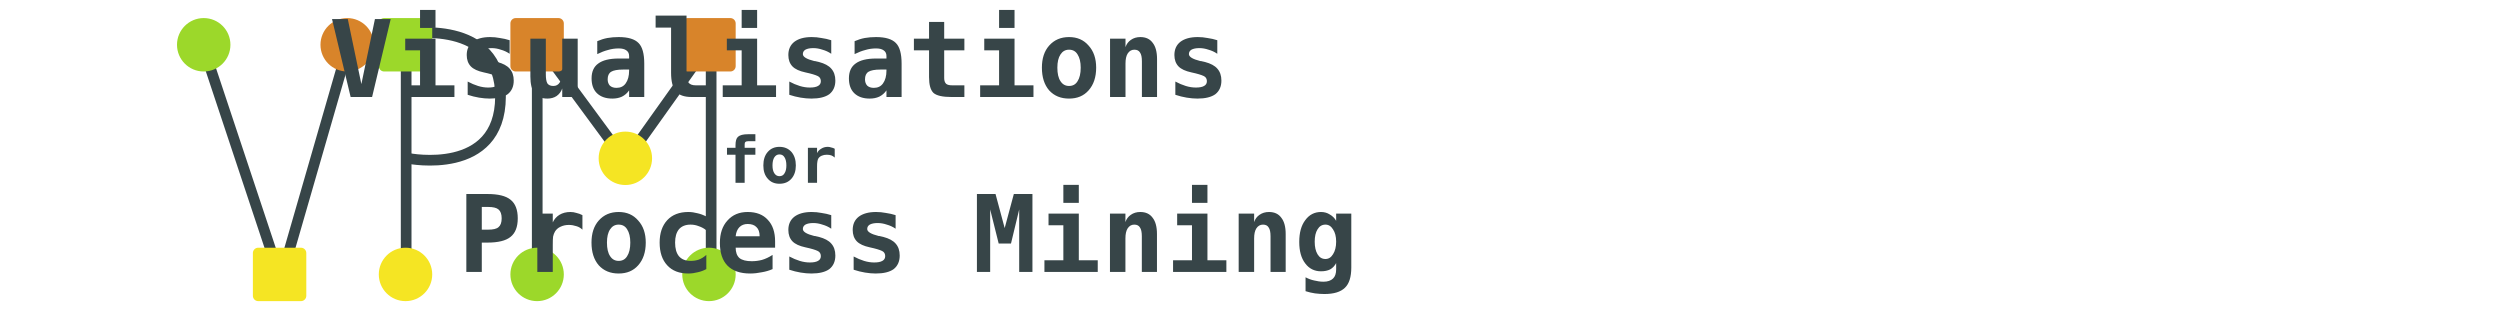
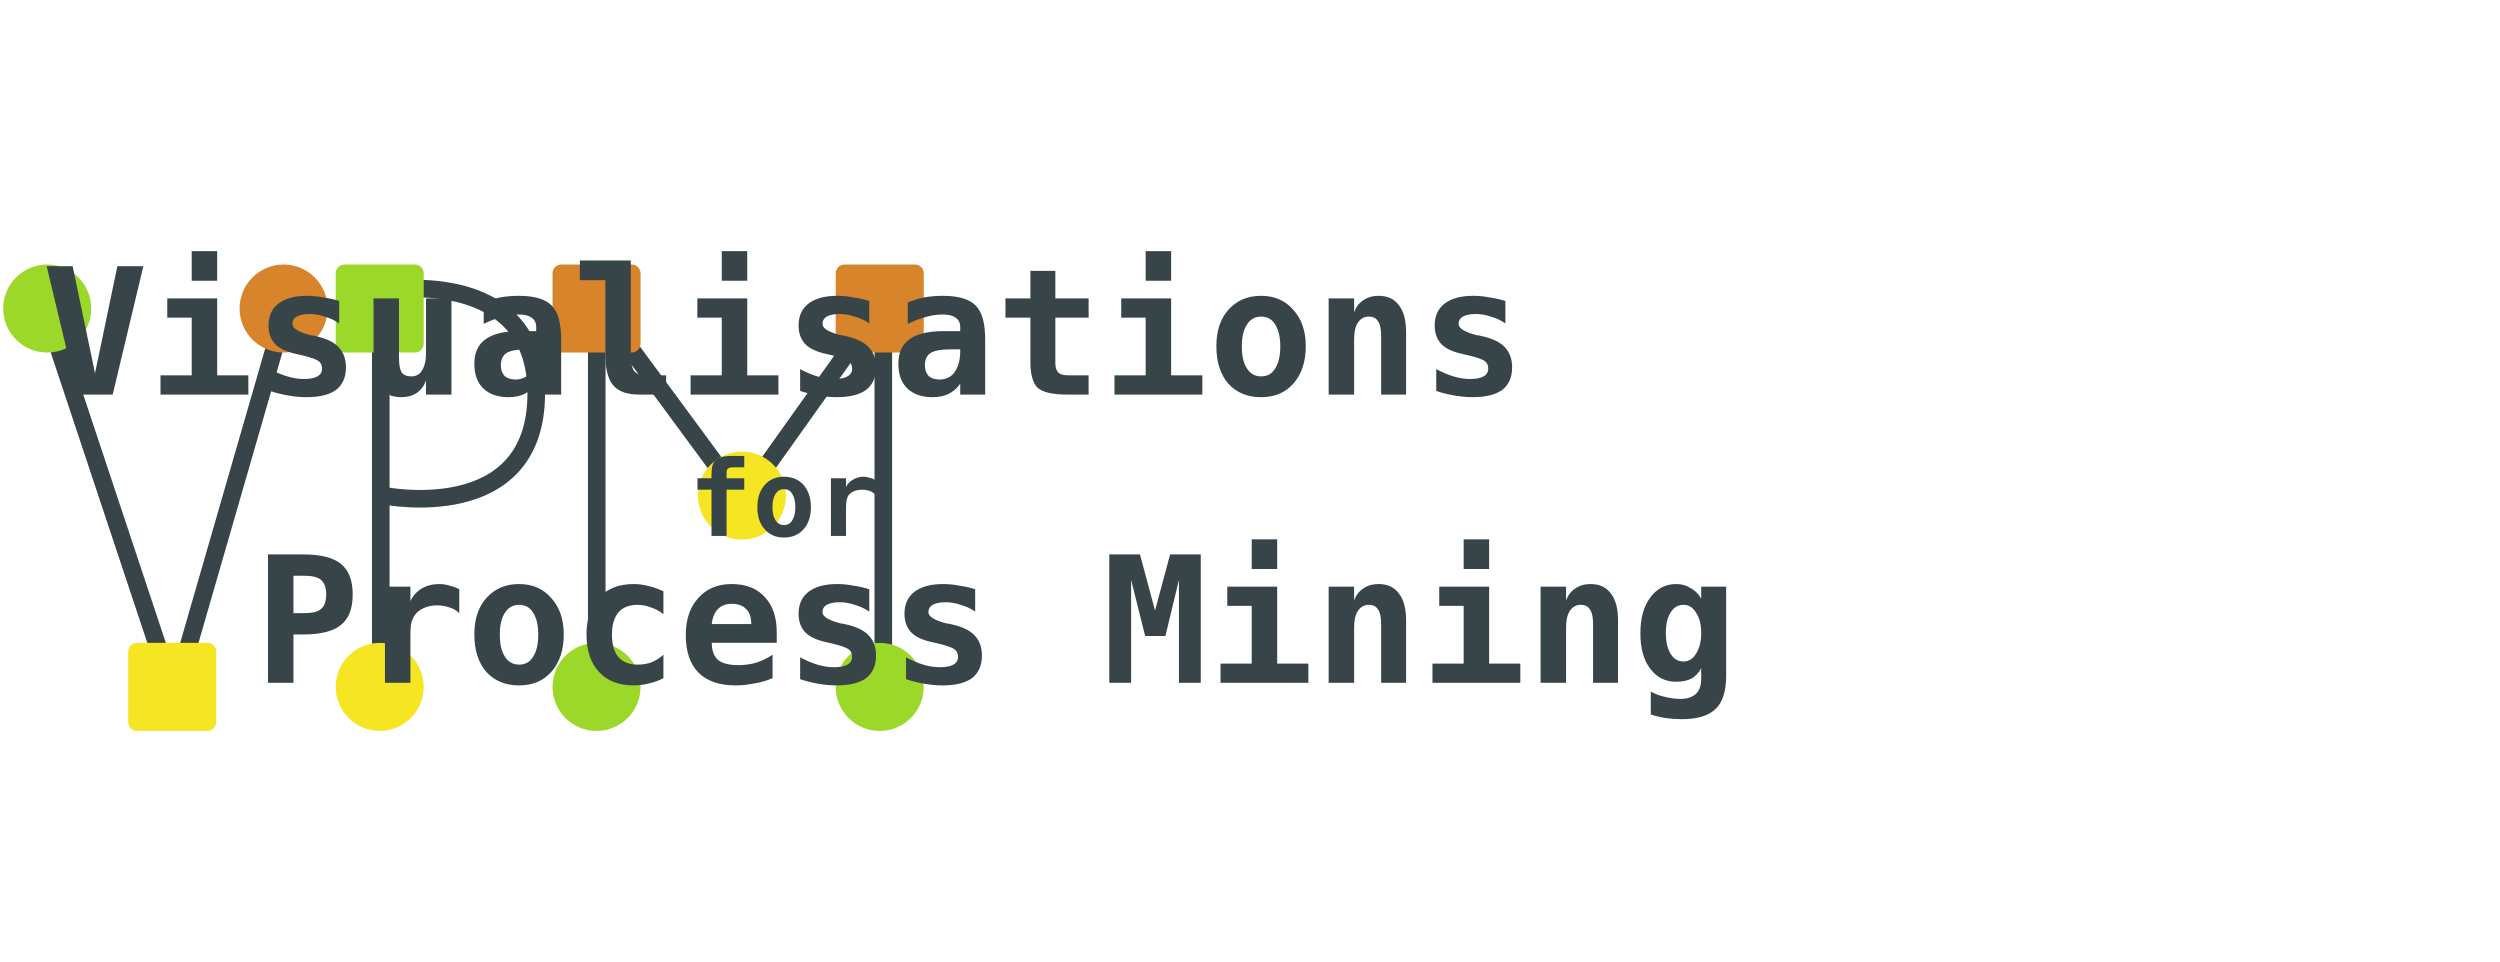
- <svg xmlns="http://www.w3.org/2000/svg" width="468" height="60" viewBox="0 0 123.825 15.875" version="1.1" id="svg5">
+ <svg xmlns="http://www.w3.org/2000/svg" width="468" height="180" viewBox="0 0 123.825 47.625" version="1.1" id="svg5">
  <defs id="defs2" />
  <g id="layer2" />
  <g id="layer1">
-     <path style="fill:none;stroke:#374548;stroke-width:0.529;stroke-linecap:butt;stroke-linejoin:miter;stroke-dasharray:none;stroke-opacity:1" d="M 10.02,2.173 13.905,13.854 17.33,1.994" id="path1747" />
-     <circle style="fill:#9cd82a;fill-opacity:1;stroke:none;stroke-width:1.15;paint-order:markers stroke fill" id="path1465" cx="10.09" cy="2.218" r="1.323" />
-     <rect style="fill:#f5e523;fill-opacity:1;stroke:none;stroke-width:1.015;paint-order:markers stroke fill" id="rect1677" width="2.646" height="2.646" x="12.525" y="12.269" rx="0.265" ry="0.265" />
-     <circle style="fill:#d8842a;fill-opacity:1;stroke:none;stroke-width:1.15;paint-order:markers stroke fill" id="circle1681" cx="17.196" cy="2.218" r="1.323" />
-     <path style="fill:none;stroke:#374548;stroke-width:0.529;stroke-linecap:butt;stroke-linejoin:miter;stroke-dasharray:none;stroke-opacity:1" d="M 20.117,2.147 V 13.854" id="path1962" />
-     <path style="fill:none;stroke:#374548;stroke-width:0.529;stroke-linecap:butt;stroke-linejoin:miter;stroke-dasharray:none;stroke-opacity:1" d="m 20.113,1.69 c 0,0 4.699,-0.837 4.677,3.111 -0.021,3.948 -4.548,3.047 -4.548,3.047" id="path1964" />
-     <rect style="fill:#9cd82a;fill-opacity:1;stroke:none;stroke-width:1.015;paint-order:markers stroke fill" id="rect1749" width="2.646" height="2.646" x="18.762" y="0.895" rx="0.265" ry="0.265" />
-     <circle style="fill:#f5e523;fill-opacity:1;stroke:none;stroke-width:1.15;paint-order:markers stroke fill" id="circle1960" cx="20.085" cy="13.592" r="1.323" />
-     <path style="fill:none;stroke:#374548;stroke-width:0.529;stroke-linecap:butt;stroke-linejoin:miter;stroke-dasharray:none;stroke-opacity:1" d="M 26.609,13.777 V 2.045 L 30.98,7.975 35.223,2.019 V 13.726" id="path2116" />
-     <rect style="fill:#d8842a;fill-opacity:1;stroke:none;stroke-width:1.015;paint-order:markers stroke fill" id="rect1966" width="2.646" height="2.646" x="25.28" y="0.895" rx="0.265" ry="0.265" />
-     <circle style="fill:#9cd82a;fill-opacity:1;stroke:none;stroke-width:1.15;paint-order:markers stroke fill" id="circle2108" cx="26.603" cy="13.592" r="1.323" />
-     <circle style="fill:#f5e523;fill-opacity:1;stroke:none;stroke-width:1.15;paint-order:markers stroke fill" id="circle2110" cx="30.974" cy="7.841" r="1.323" />
-     <rect style="fill:#d8842a;fill-opacity:1;stroke:none;stroke-width:1.015;paint-order:markers stroke fill" id="rect2112" width="2.646" height="2.646" x="33.792" y="0.895" rx="0.265" ry="0.265" />
-     <circle style="fill:#9cd82a;fill-opacity:1;stroke:none;stroke-width:1.15;paint-order:markers stroke fill" id="circle2114" cx="35.115" cy="13.592" r="1.323" />
-     <text xml:space="preserve" style="font-size:10.583px;line-height:0.35;font-family:monospace;-inkscape-font-specification:monospace;text-align:center;text-anchor:middle;fill:#374548;stroke-width:0.265" x="60.908" y="4.808" id="text2567">
-       <tspan id="tspan2565" x="60.908" y="4.808" style="font-weight:bold;font-size:5.292px;text-align:center;text-anchor:middle;fill:#374548;stroke-width:0.265">Visualisations</tspan>
-       <tspan x="60.908" y="9.055" style="font-weight:bold;font-size:3.175px;text-align:center;text-anchor:middle;fill:#374548;stroke-width:0.265" id="tspan2569">for</tspan>
-       <tspan x="60.908" y="13.465" style="font-weight:bold;font-size:5.292px;text-align:center;text-anchor:middle;fill:#374548;stroke-width:0.265" id="tspan2621">Process Mining</tspan>
-     </text>
+     <g id="g271" transform="matrix(1.647735,0,0,1.647735,-14.28776,11.62648)">
+       <path style="fill:none;stroke:#374548;stroke-width:0.529;stroke-linecap:butt;stroke-linejoin:miter;stroke-dasharray:none;stroke-opacity:1" d="M 10.02,2.173 13.905,13.854 17.33,1.994" id="path1747" />
+       <circle style="fill:#9cd82a;fill-opacity:1;stroke:none;stroke-width:1.15;paint-order:markers stroke fill" id="path1465" cx="10.09" cy="2.218" r="1.323" />
+       <rect style="fill:#f5e523;fill-opacity:1;stroke:none;stroke-width:1.015;paint-order:markers stroke fill" id="rect1677" width="2.646" height="2.646" x="12.525" y="12.269" rx="0.265" ry="0.265" />
+       <circle style="fill:#d8842a;fill-opacity:1;stroke:none;stroke-width:1.15;paint-order:markers stroke fill" id="circle1681" cx="17.196" cy="2.218" r="1.323" />
+       <path style="fill:none;stroke:#374548;stroke-width:0.529;stroke-linecap:butt;stroke-linejoin:miter;stroke-dasharray:none;stroke-opacity:1" d="M 20.117,2.147 V 13.854" id="path1962" />
+       <path style="fill:none;stroke:#374548;stroke-width:0.529;stroke-linecap:butt;stroke-linejoin:miter;stroke-dasharray:none;stroke-opacity:1" d="m 20.113,1.69 c 0,0 4.699,-0.837 4.677,3.111 -0.021,3.948 -4.548,3.047 -4.548,3.047" id="path1964" />
+       <rect style="fill:#9cd82a;fill-opacity:1;stroke:none;stroke-width:1.015;paint-order:markers stroke fill" id="rect1749" width="2.646" height="2.646" x="18.762" y="0.895" rx="0.265" ry="0.265" />
+       <circle style="fill:#f5e523;fill-opacity:1;stroke:none;stroke-width:1.15;paint-order:markers stroke fill" id="circle1960" cx="20.085" cy="13.592" r="1.323" />
+       <path style="fill:none;stroke:#374548;stroke-width:0.529;stroke-linecap:butt;stroke-linejoin:miter;stroke-dasharray:none;stroke-opacity:1" d="M 26.609,13.777 V 2.045 L 30.98,7.975 35.223,2.019 V 13.726" id="path2116" />
+       <rect style="fill:#d8842a;fill-opacity:1;stroke:none;stroke-width:1.015;paint-order:markers stroke fill" id="rect1966" width="2.646" height="2.646" x="25.28" y="0.895" rx="0.265" ry="0.265" />
+       <circle style="fill:#9cd82a;fill-opacity:1;stroke:none;stroke-width:1.15;paint-order:markers stroke fill" id="circle2108" cx="26.603" cy="13.592" r="1.323" />
+       <circle style="fill:#f5e523;fill-opacity:1;stroke:none;stroke-width:1.15;paint-order:markers stroke fill" id="circle2110" cx="30.974" cy="7.841" r="1.323" />
+       <rect style="fill:#d8842a;fill-opacity:1;stroke:none;stroke-width:1.015;paint-order:markers stroke fill" id="rect2112" width="2.646" height="2.646" x="33.792" y="0.895" rx="0.265" ry="0.265" />
+       <circle style="fill:#9cd82a;fill-opacity:1;stroke:none;stroke-width:1.15;paint-order:markers stroke fill" id="circle2114" cx="35.115" cy="13.592" r="1.323" />
+       <text xml:space="preserve" style="font-size:10.583px;line-height:0.35;font-family:monospace;-inkscape-font-specification:monospace;text-align:center;text-anchor:middle;fill:#374548;stroke-width:0.265" x="60.908" y="4.808" id="text2567">
+         <tspan id="tspan2565" x="60.908" y="4.808" style="font-weight:bold;font-size:5.292px;text-align:center;text-anchor:middle;fill:#374548;stroke-width:0.265">Visualisations</tspan>
+         <tspan x="60.908" y="9.055" style="font-weight:bold;font-size:3.175px;text-align:center;text-anchor:middle;fill:#374548;stroke-width:0.265" id="tspan2569">for</tspan>
+         <tspan x="60.908" y="13.465" style="font-weight:bold;font-size:5.292px;text-align:center;text-anchor:middle;fill:#374548;stroke-width:0.265" id="tspan2621">Process Mining</tspan>
+       </text>
+     </g>
  </g>
</svg>
